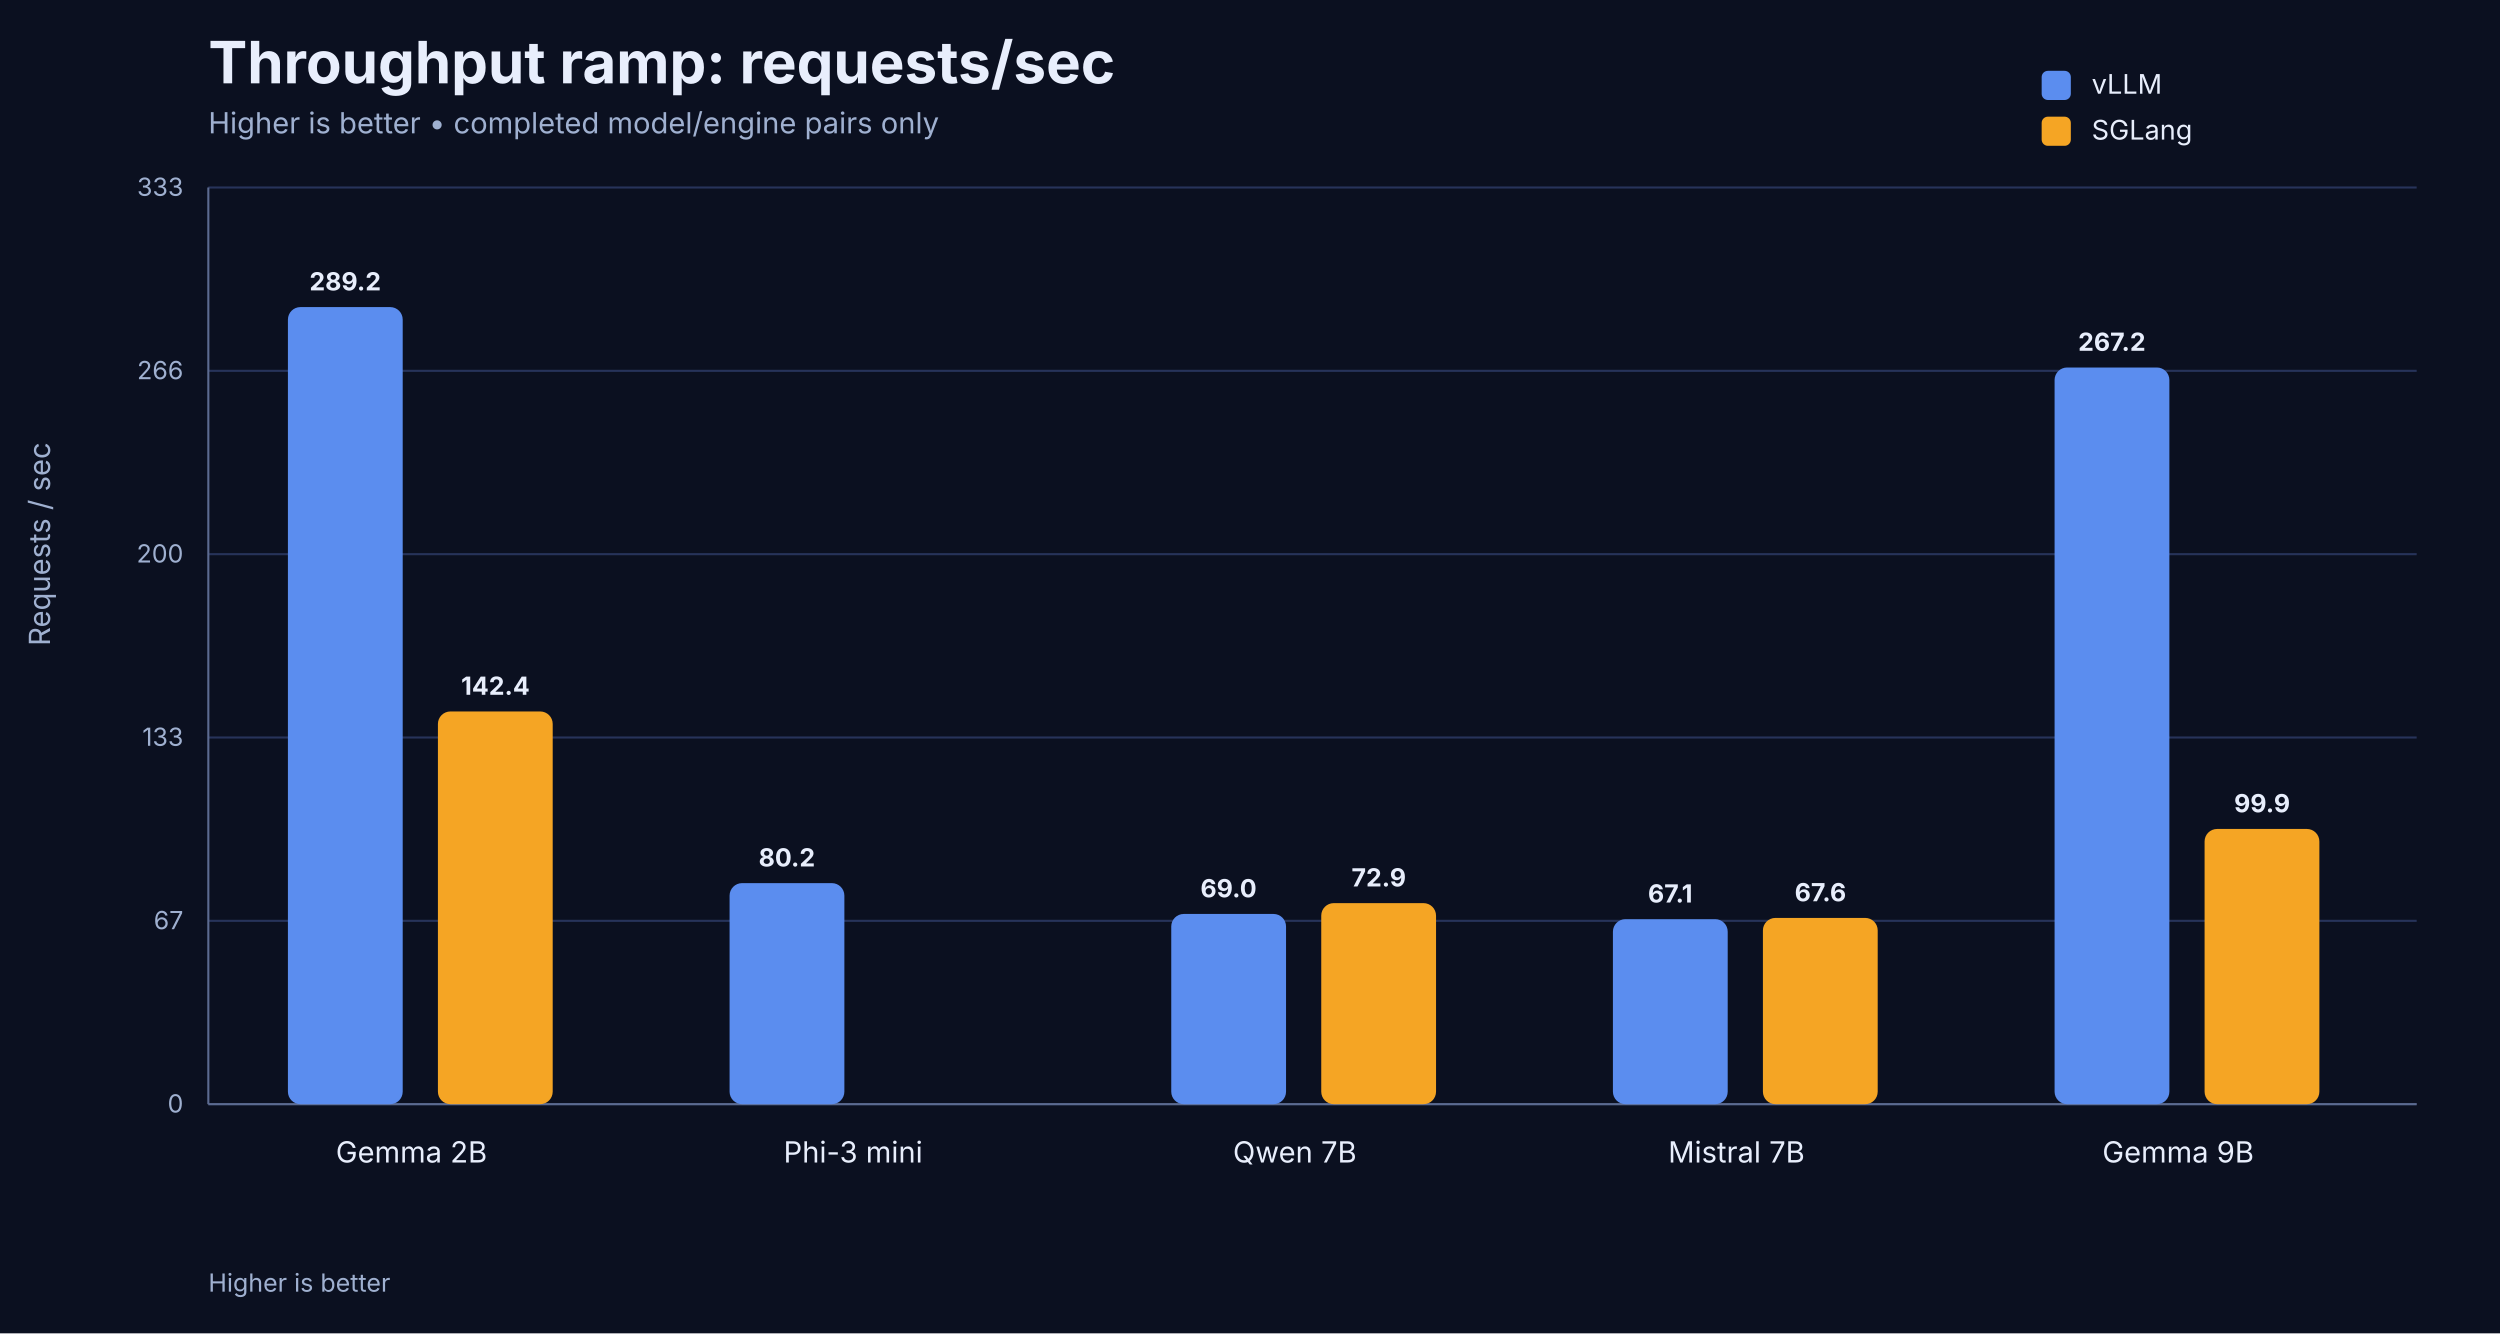
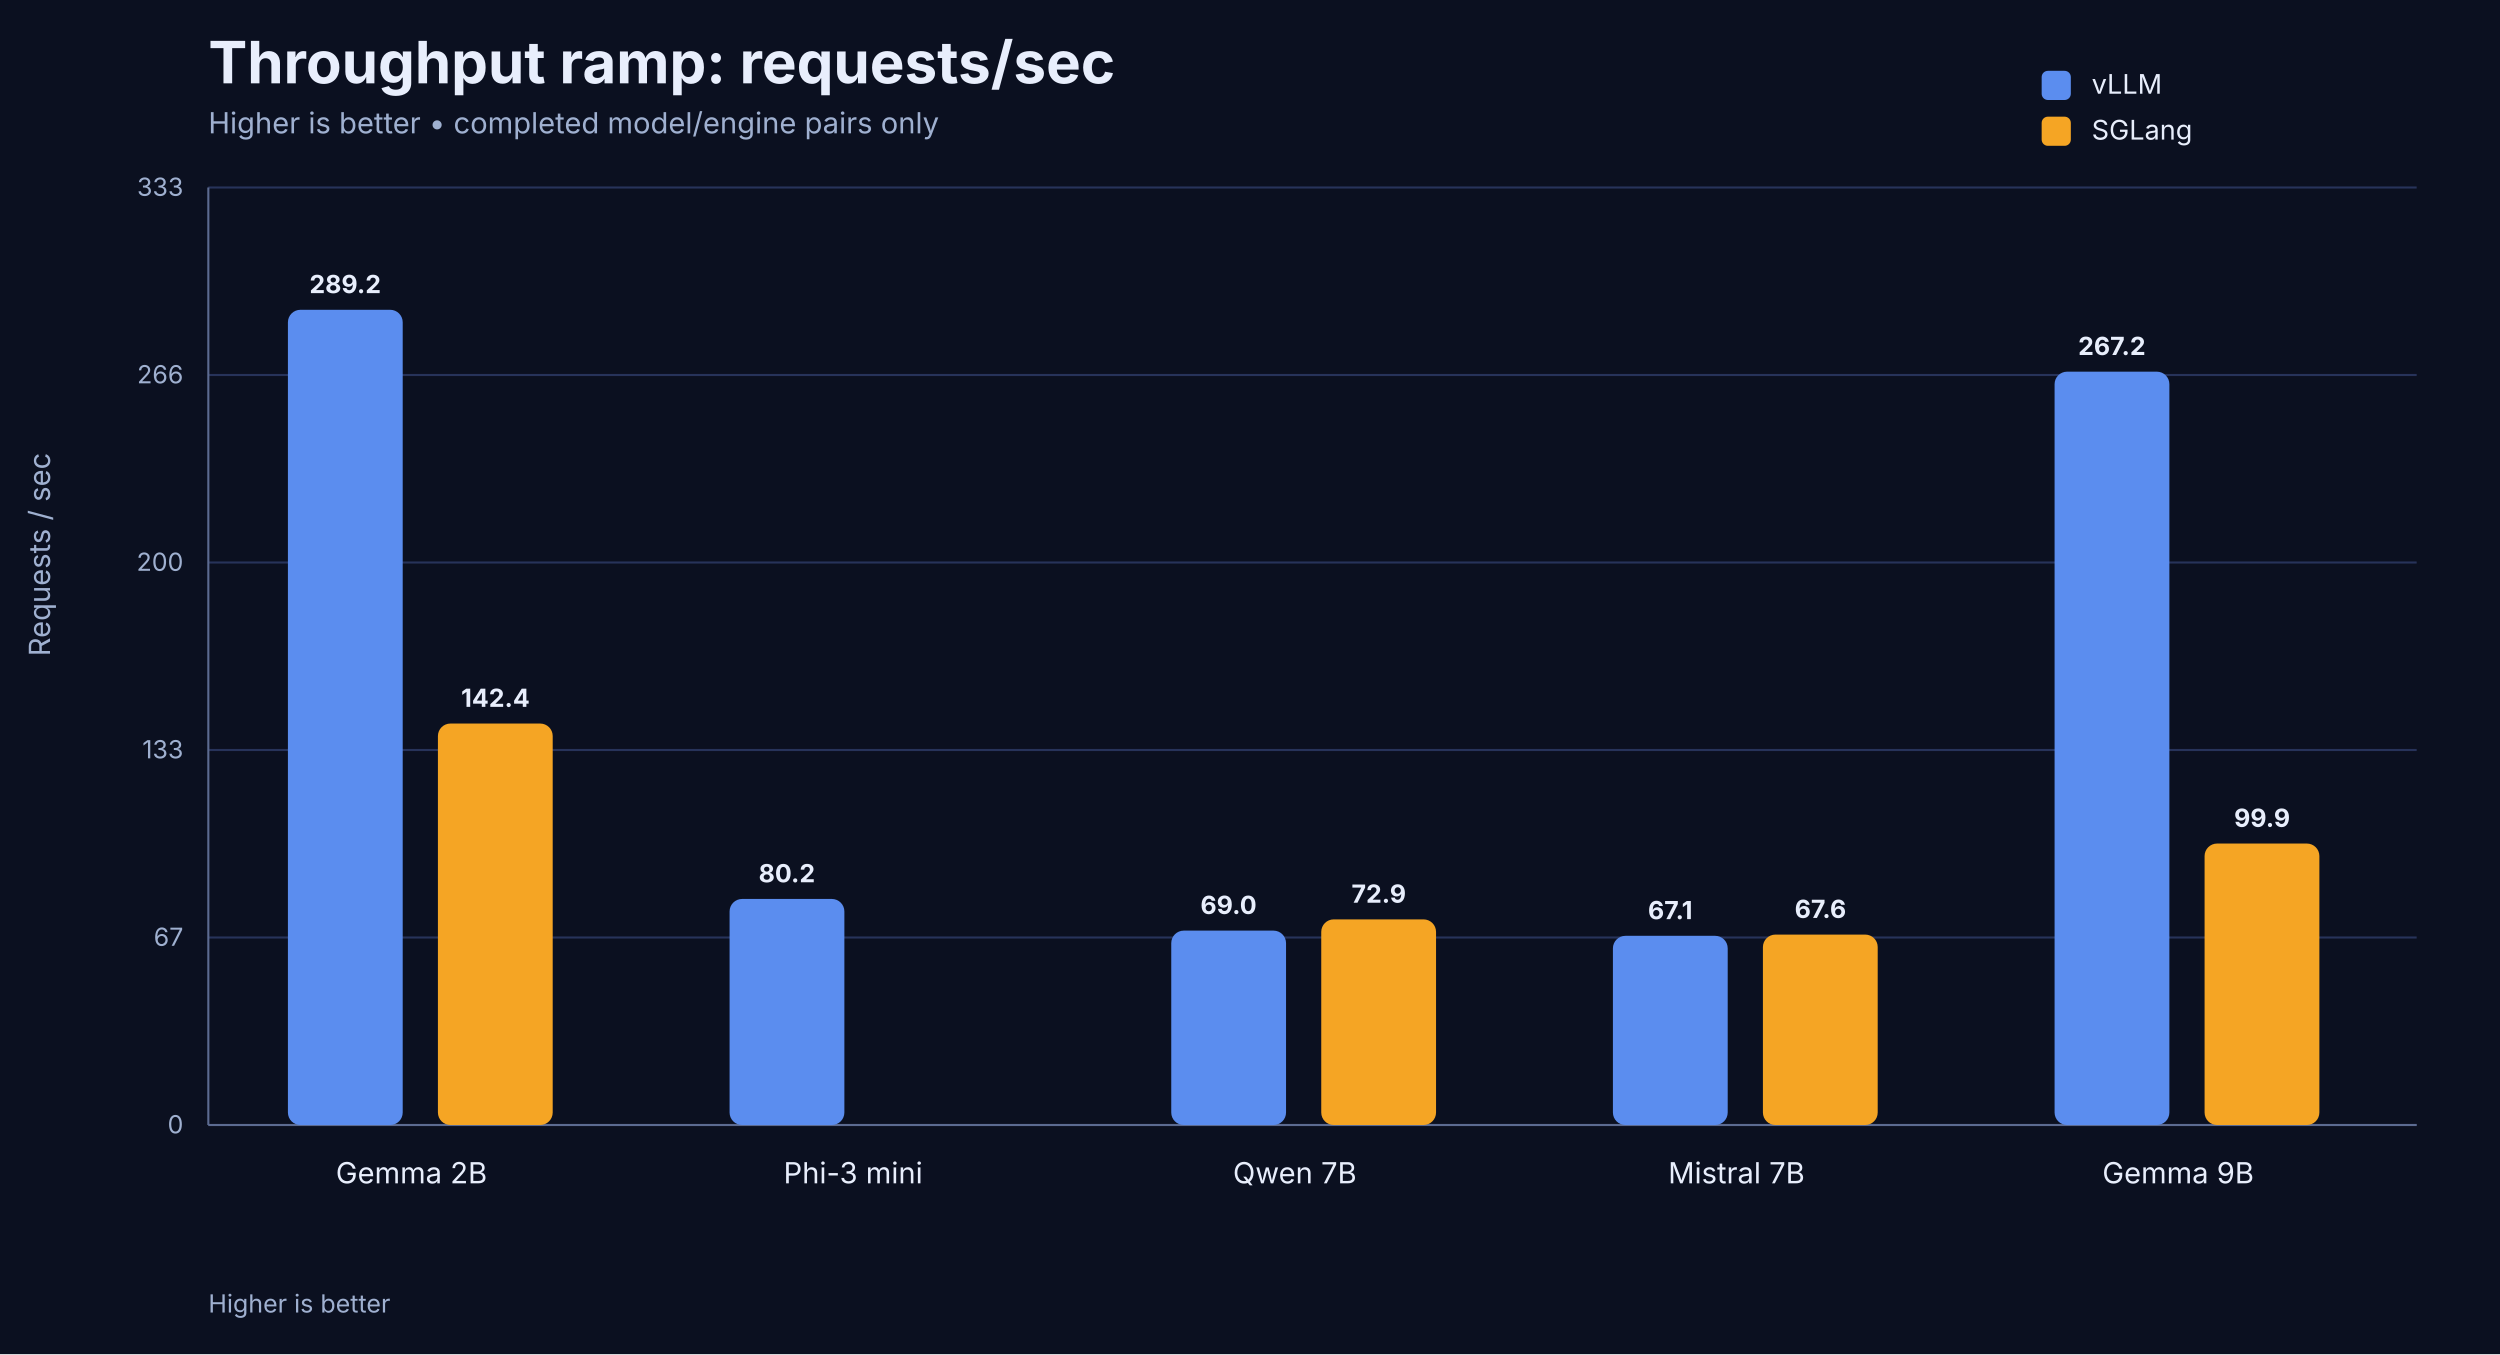
- <svg xmlns="http://www.w3.org/2000/svg" width="1200" height="640" viewBox="0 0 1200 640">
+ <svg xmlns="http://www.w3.org/2000/svg" width="1200" height="650" viewBox="0 0 1200 650">
  <style>text{font-family:system-ui,-apple-system,sans-serif;fill:#e8eefc}.muted{fill:#9fb0d0}.small{font-size:12px}.label{font-size:14px}.title{font-size:28px;font-weight:700}.subtitle{font-size:14px}.axis{stroke:#5c6b91;stroke-width:1}.grid{stroke:#27335a;stroke-width:1}.value{font-size:12px;font-weight:700}.legend{font-size:13px}</style>
-   <rect width="1200" height="640" fill="#0b1020" />
+   <rect width="1200" height="650" fill="#0b1020" />
  <text x="100" y="40" class="title">Throughput ramp: requests/sec</text>
  <text x="100" y="64" class="subtitle muted">Higher is better • completed model/engine pairs only</text>
-   <line x1="100" y1="530.0" x2="1160" y2="530.0" class="grid" />
-   <text x="88" y="534.0" text-anchor="end" class="small muted">0</text>
-   <line x1="100" y1="442.0" x2="1160" y2="442.0" class="grid" />
-   <text x="88" y="446.0" text-anchor="end" class="small muted">67</text>
-   <line x1="100" y1="354.0" x2="1160" y2="354.0" class="grid" />
-   <text x="88" y="358.0" text-anchor="end" class="small muted">133</text>
-   <line x1="100" y1="266.0" x2="1160" y2="266.0" class="grid" />
-   <text x="88" y="270.0" text-anchor="end" class="small muted">200</text>
-   <line x1="100" y1="178.0" x2="1160" y2="178.0" class="grid" />
-   <text x="88" y="182.0" text-anchor="end" class="small muted">266</text>
+   <line x1="100" y1="540.0" x2="1160" y2="540.0" class="grid" />
+   <text x="88" y="544.0" text-anchor="end" class="small muted">0</text>
+   <line x1="100" y1="450.0" x2="1160" y2="450.0" class="grid" />
+   <text x="88" y="454.0" text-anchor="end" class="small muted">67</text>
+   <line x1="100" y1="360.0" x2="1160" y2="360.0" class="grid" />
+   <text x="88" y="364.0" text-anchor="end" class="small muted">133</text>
+   <line x1="100" y1="270.0" x2="1160" y2="270.0" class="grid" />
+   <text x="88" y="274.0" text-anchor="end" class="small muted">200</text>
+   <line x1="100" y1="180.0" x2="1160" y2="180.0" class="grid" />
+   <text x="88" y="184.0" text-anchor="end" class="small muted">266</text>
  <line x1="100" y1="90.0" x2="1160" y2="90.0" class="grid" />
  <text x="88" y="94.0" text-anchor="end" class="small muted">333</text>
-   <line x1="100" y1="90" x2="100" y2="530" class="axis" />
-   <line x1="100" y1="530" x2="1160" y2="530" class="axis" />
-   <rect x="138.2" y="147.4" width="55.1" height="382.6" rx="6" fill="#5B8DEF" />
-   <text x="165.7" y="139.4" text-anchor="middle" class="value">289.2</text>
-   <rect x="210.2" y="341.5" width="55.1" height="188.5" rx="6" fill="#F5A524" />
-   <text x="237.8" y="333.5" text-anchor="middle" class="value">142.4</text>
-   <text x="197.5" y="558" text-anchor="middle" class="label">Gemma 2B</text>
-   <rect x="350.2" y="423.9" width="55.1" height="106.1" rx="6" fill="#5B8DEF" />
-   <text x="377.7" y="415.9" text-anchor="middle" class="value">80.2</text>
-   <text x="409.5" y="558" text-anchor="middle" class="label">Phi-3 mini</text>
-   <rect x="562.2" y="438.7" width="55.1" height="91.3" rx="6" fill="#5B8DEF" />
-   <text x="589.7" y="430.7" text-anchor="middle" class="value">69.0</text>
-   <rect x="634.2" y="433.5" width="55.1" height="96.5" rx="6" fill="#F5A524" />
-   <text x="661.8" y="425.5" text-anchor="middle" class="value">72.9</text>
-   <text x="621.5" y="558" text-anchor="middle" class="label">Qwen 7B</text>
-   <rect x="774.2" y="441.2" width="55.1" height="88.8" rx="6" fill="#5B8DEF" />
-   <text x="801.7" y="433.2" text-anchor="middle" class="value">67.1</text>
-   <rect x="846.2" y="440.6" width="55.1" height="89.4" rx="6" fill="#F5A524" />
-   <text x="873.8" y="432.6" text-anchor="middle" class="value">67.6</text>
-   <text x="833.5" y="558" text-anchor="middle" class="label">Mistral 7B</text>
-   <rect x="986.2" y="176.4" width="55.1" height="353.6" rx="6" fill="#5B8DEF" />
-   <text x="1013.7" y="168.4" text-anchor="middle" class="value">267.2</text>
-   <rect x="1058.2" y="397.9" width="55.1" height="132.1" rx="6" fill="#F5A524" />
-   <text x="1085.8" y="389.9" text-anchor="middle" class="value">99.9</text>
-   <text x="1045.5" y="558" text-anchor="middle" class="label">Gemma 9B</text>
+   <line x1="100" y1="90" x2="100" y2="540" class="axis" />
+   <line x1="100" y1="540" x2="1160" y2="540" class="axis" />
+   <rect x="138.2" y="148.7" width="55.1" height="391.3" rx="6" fill="#5B8DEF" />
+   <text x="165.7" y="140.7" text-anchor="middle" class="value">289.2</text>
+   <rect x="210.2" y="347.3" width="55.1" height="192.7" rx="6" fill="#F5A524" />
+   <text x="237.8" y="339.3" text-anchor="middle" class="value">142.4</text>
+   <text x="197.5" y="568" text-anchor="middle" class="label">Gemma 2B</text>
+   <rect x="350.2" y="431.5" width="55.1" height="108.5" rx="6" fill="#5B8DEF" />
+   <text x="377.7" y="423.5" text-anchor="middle" class="value">80.2</text>
+   <text x="409.5" y="568" text-anchor="middle" class="label">Phi-3 mini</text>
+   <rect x="562.2" y="446.7" width="55.1" height="93.3" rx="6" fill="#5B8DEF" />
+   <text x="589.7" y="438.7" text-anchor="middle" class="value">69.0</text>
+   <rect x="634.2" y="441.3" width="55.1" height="98.7" rx="6" fill="#F5A524" />
+   <text x="661.8" y="433.3" text-anchor="middle" class="value">72.9</text>
+   <text x="621.5" y="568" text-anchor="middle" class="label">Qwen 7B</text>
+   <rect x="774.2" y="449.2" width="55.1" height="90.8" rx="6" fill="#5B8DEF" />
+   <text x="801.7" y="441.2" text-anchor="middle" class="value">67.1</text>
+   <rect x="846.2" y="448.6" width="55.1" height="91.4" rx="6" fill="#F5A524" />
+   <text x="873.8" y="440.6" text-anchor="middle" class="value">67.6</text>
+   <text x="833.5" y="568" text-anchor="middle" class="label">Mistral 7B</text>
+   <rect x="986.2" y="178.4" width="55.1" height="361.6" rx="6" fill="#5B8DEF" />
+   <text x="1013.7" y="170.4" text-anchor="middle" class="value">267.2</text>
+   <rect x="1058.2" y="404.9" width="55.1" height="135.1" rx="6" fill="#F5A524" />
+   <text x="1085.8" y="396.9" text-anchor="middle" class="value">99.9</text>
+   <text x="1045.5" y="568" text-anchor="middle" class="label">Gemma 9B</text>
  <rect x="980" y="34" width="14" height="14" rx="3" fill="#5B8DEF" />
  <text x="1004" y="45" class="legend">vLLM</text>
  <rect x="980" y="56" width="14" height="14" rx="3" fill="#F5A524" />
  <text x="1004" y="67" class="legend">SGLang</text>
-   <text x="24" y="310.0" transform="rotate(-90 24 310.0)" class="label muted">Requests / sec</text>
-   <text x="100" y="620" class="small muted">Higher is better</text>
+   <text x="24" y="315.0" transform="rotate(-90 24 315.0)" class="label muted">Requests / sec</text>
+   <text x="100" y="630" class="small muted">Higher is better</text>
</svg>
